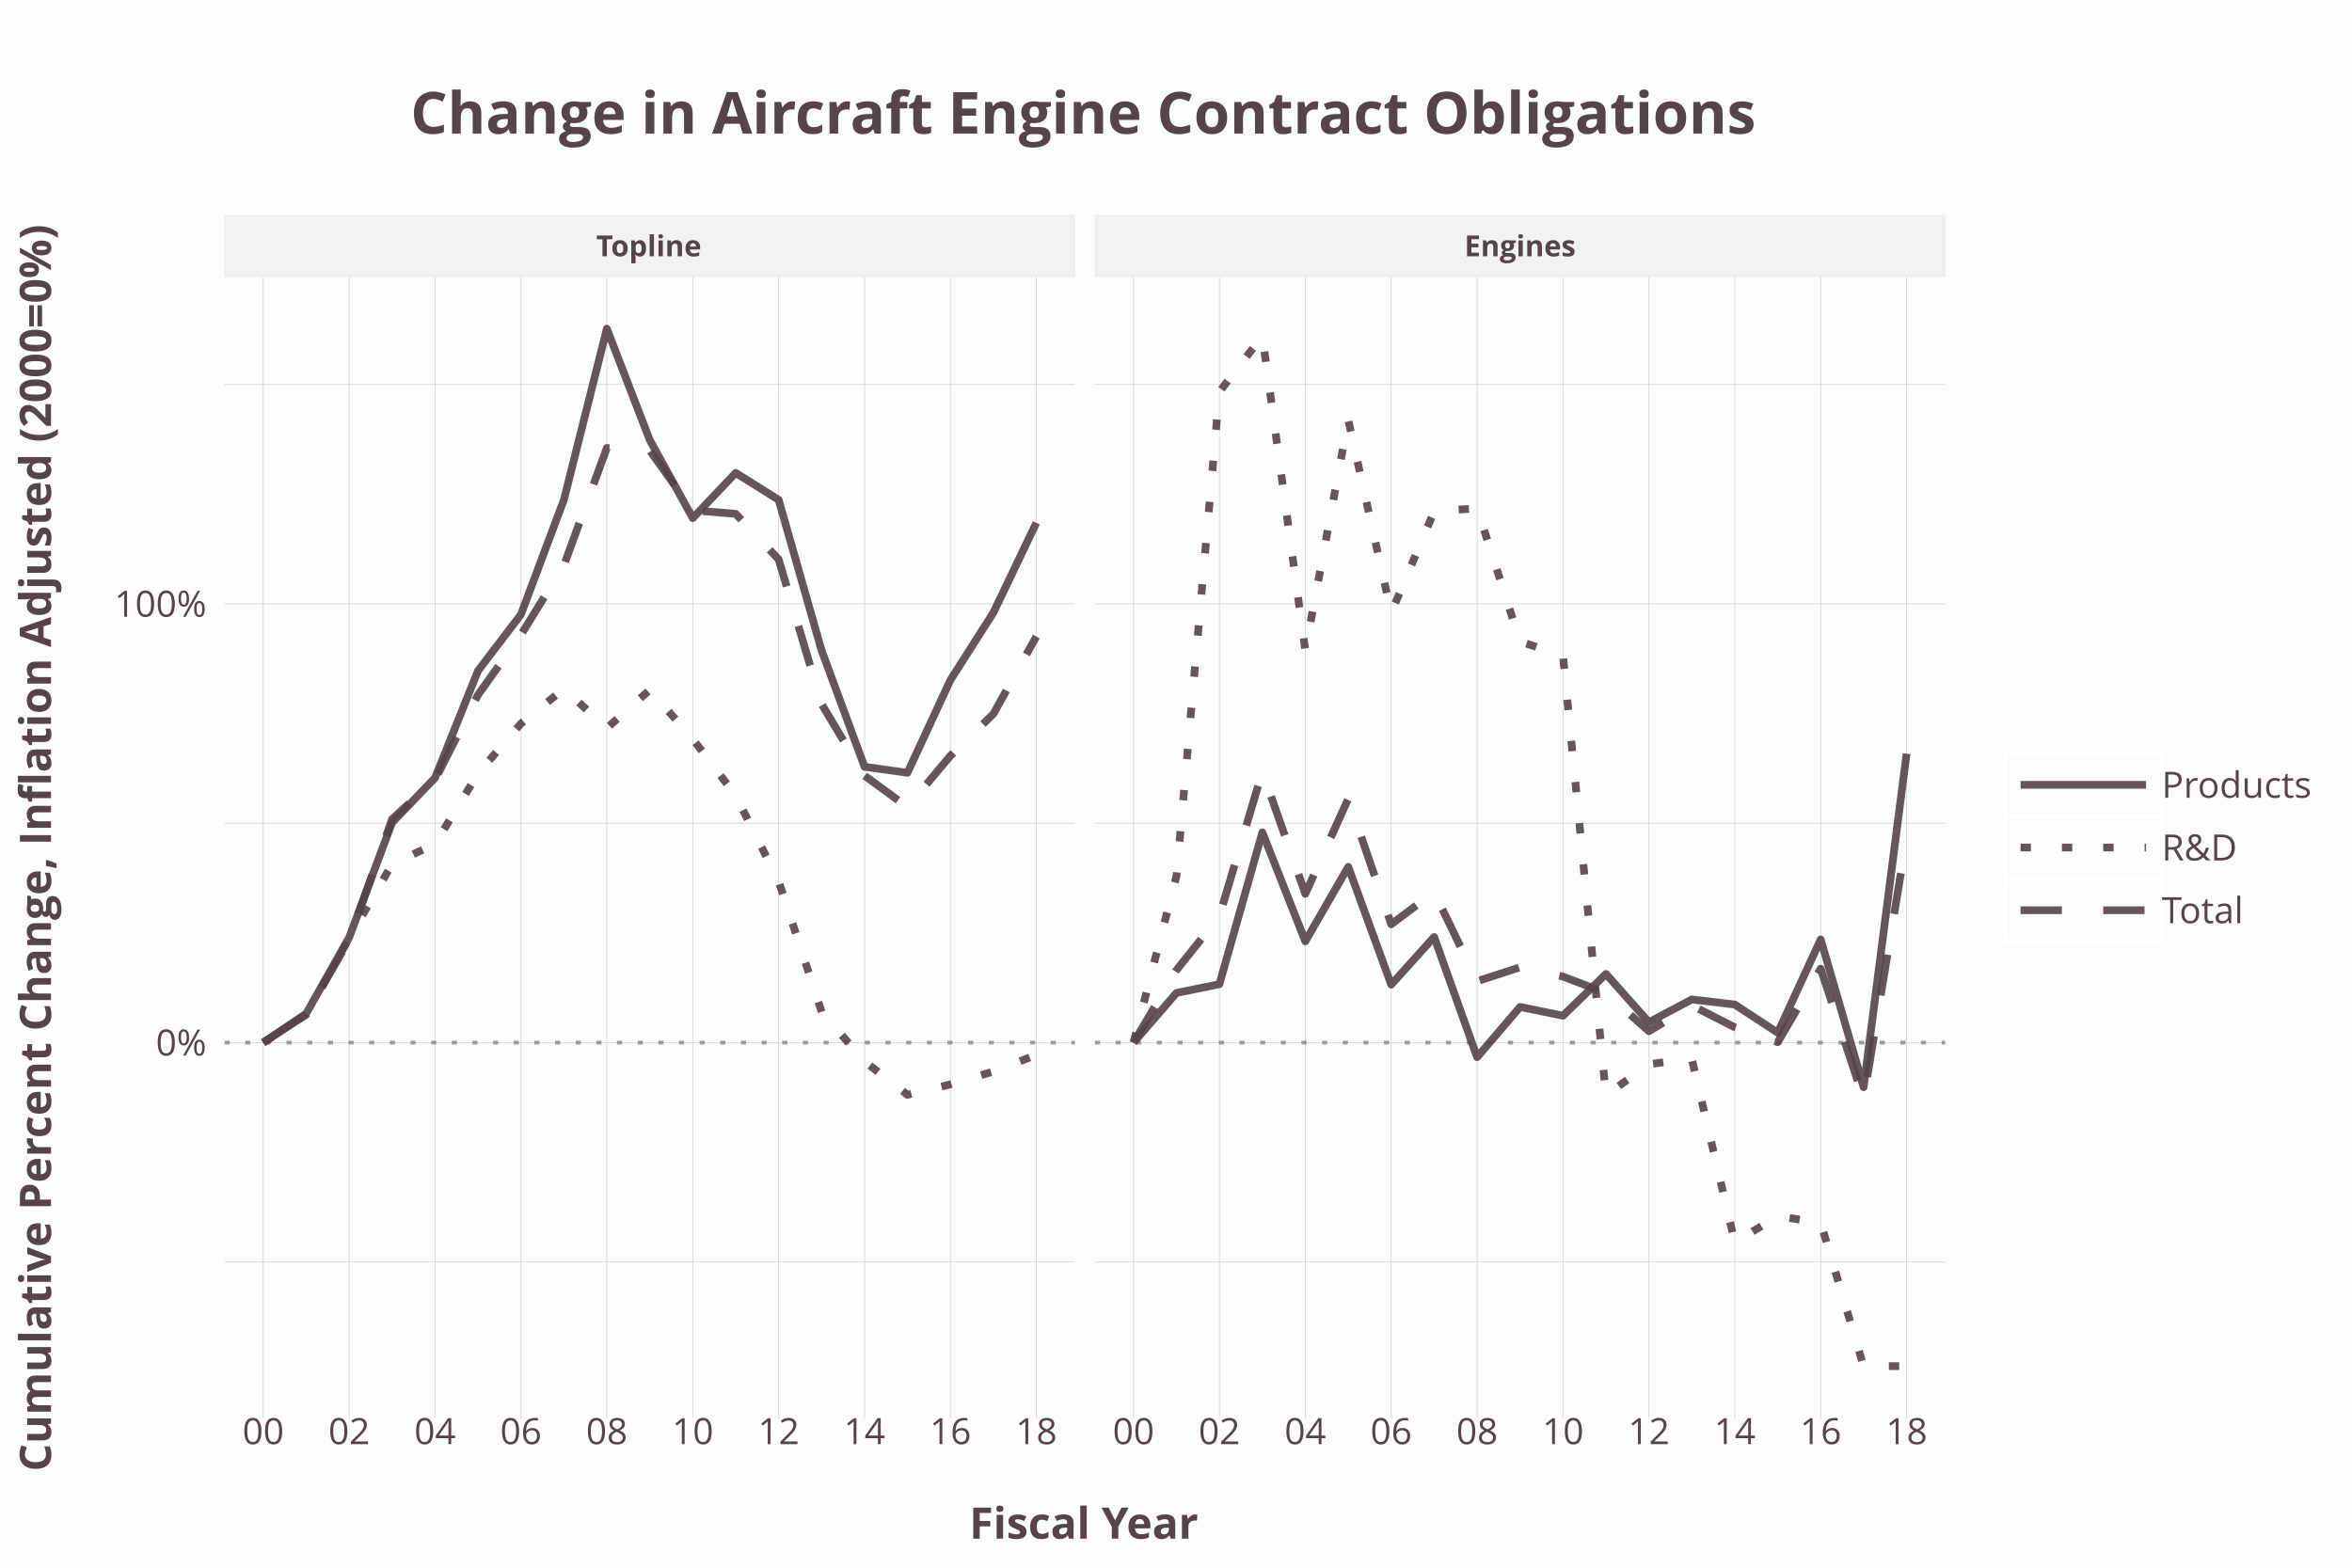
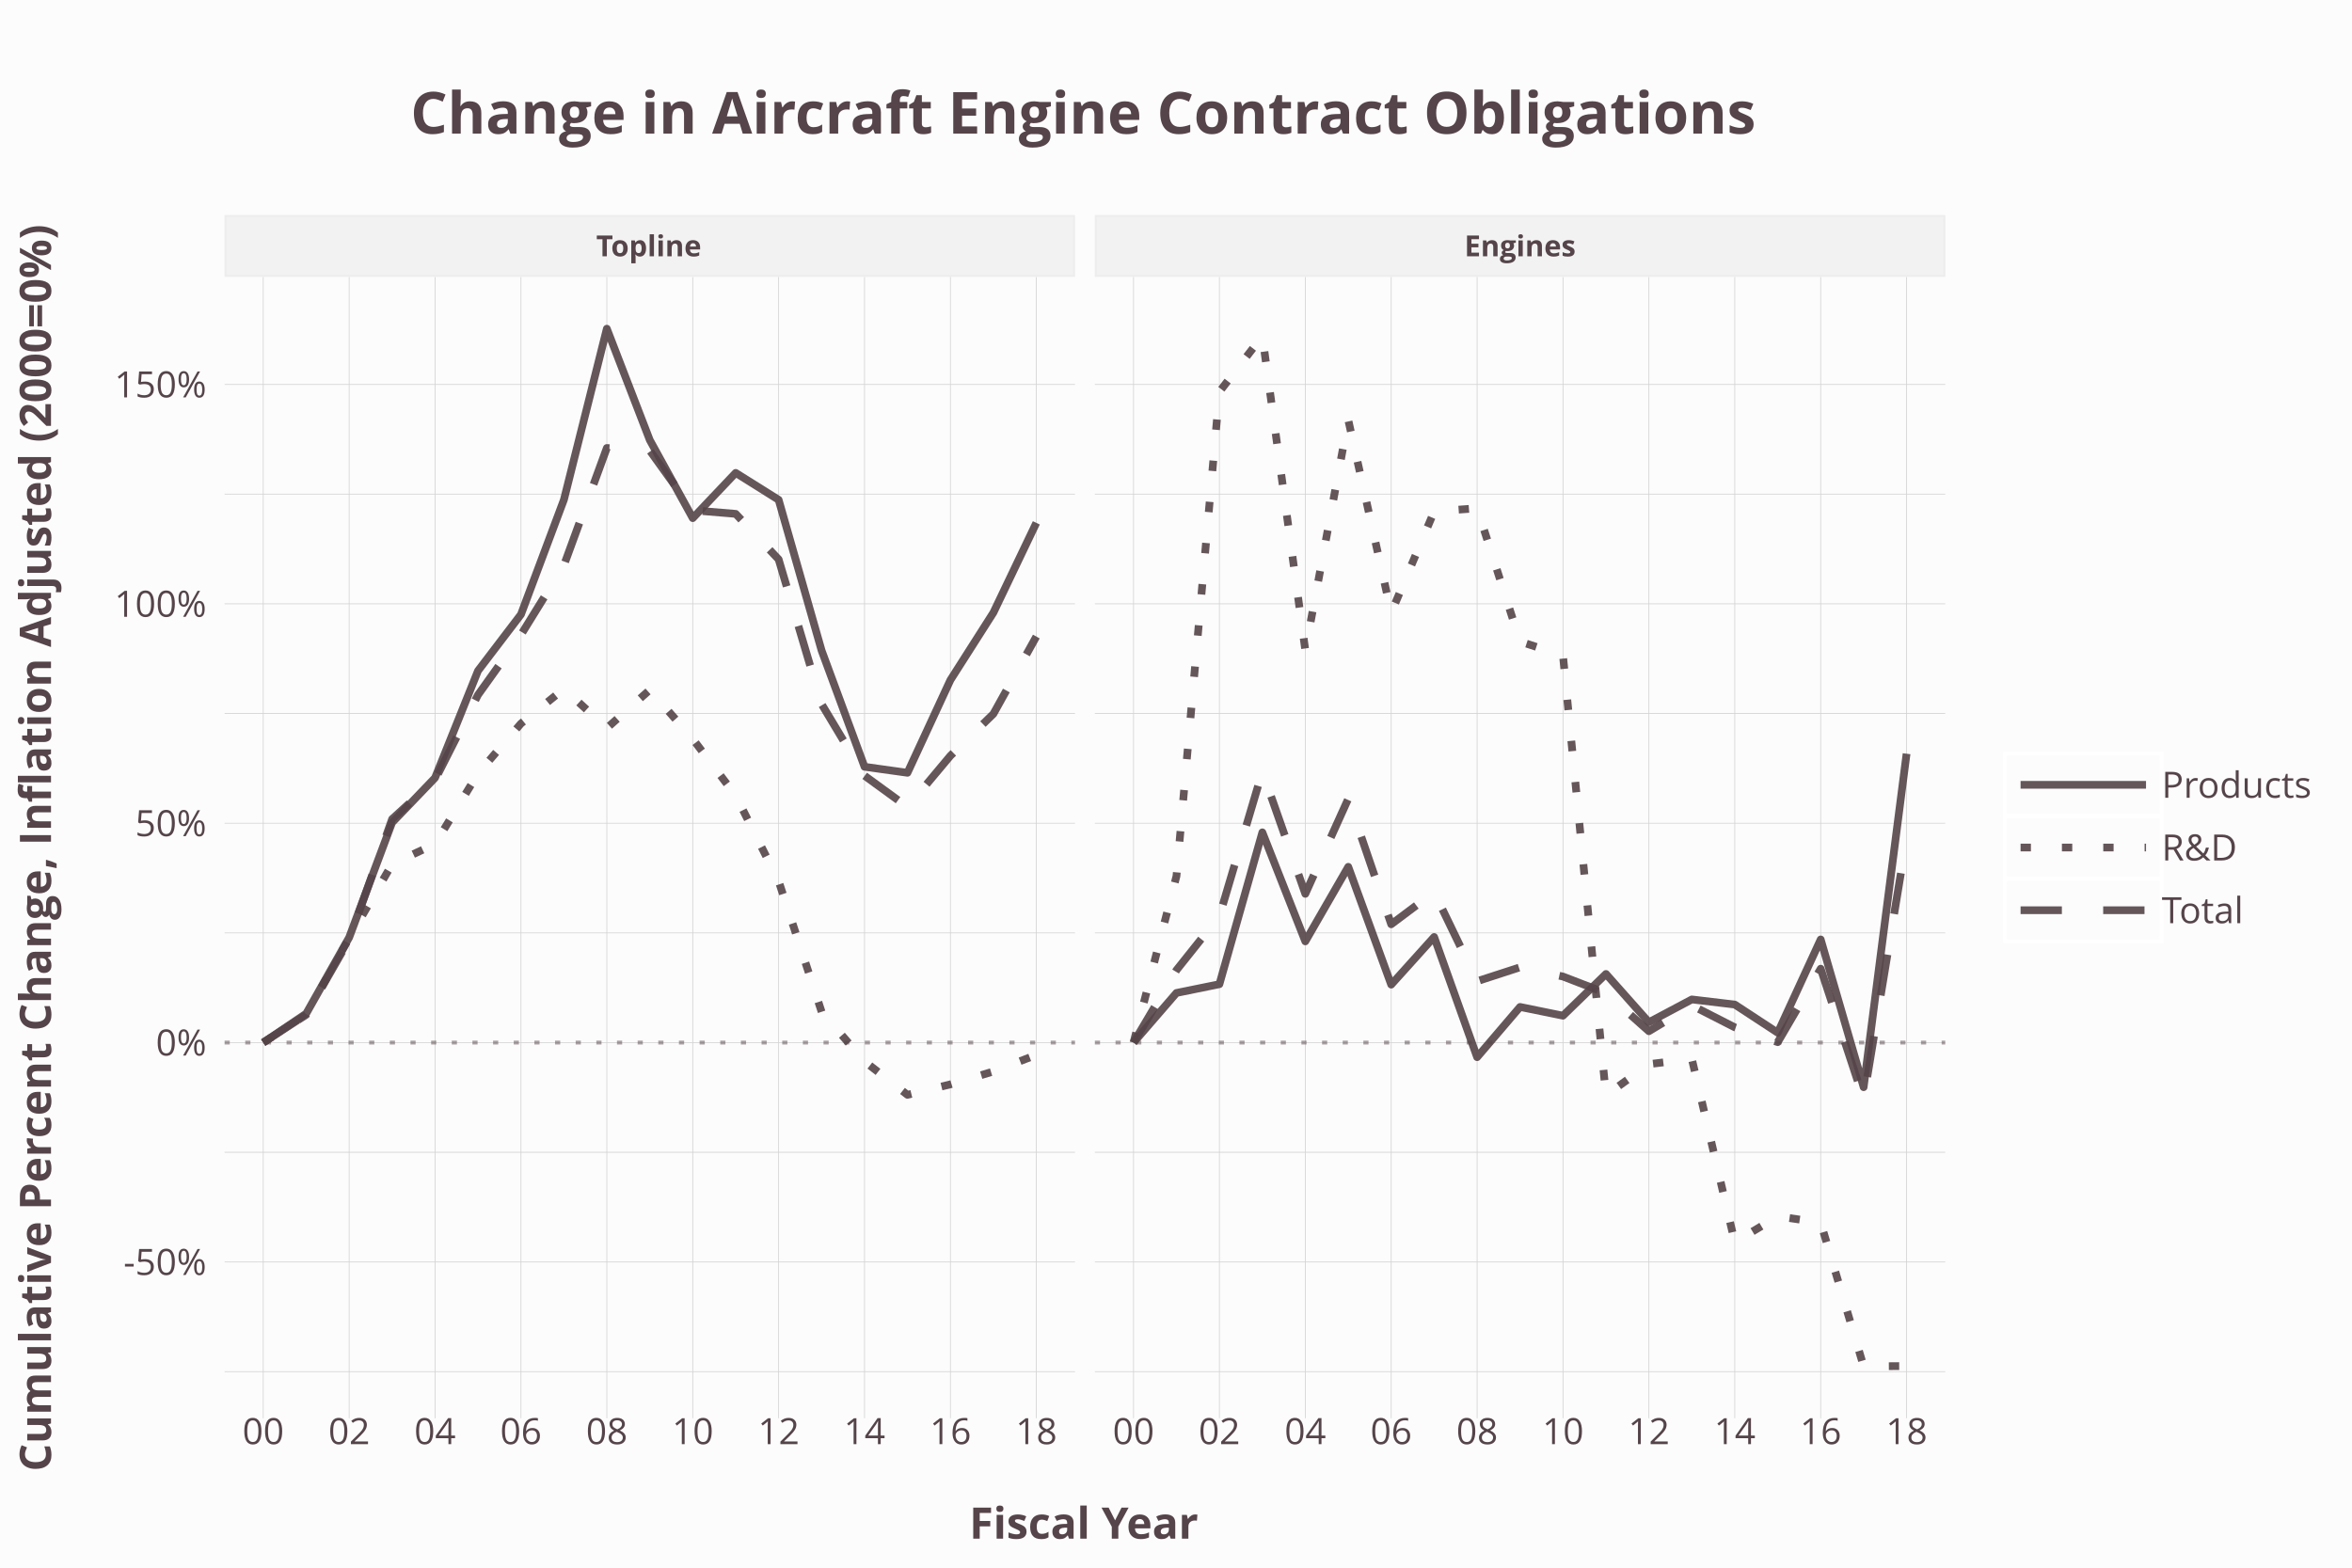
<svg xmlns="http://www.w3.org/2000/svg" viewBox="0 0 648.00 432.00">
  <defs>
    <style type="text/css">
    line, polyline, path, rect, circle {
      fill: none;
      stroke: #000000;
      stroke-linecap: round;
      stroke-linejoin: round;
      stroke-miterlimit: 10.00;
    }
  </style>
  </defs>
  <rect width="100%" height="100%" style="stroke: none; fill: #FFFFFF;" />
  <rect x="0.00" y="0.00" width="648.00" height="432.00" style="stroke-width: 1.07; stroke: #FCFCFC; fill: #FCFCFC;" />
  <defs>
    <clipPath id="cpNjEuODgyM3wyOTYuMTY4fDM5MC44MjF8NzYuMjgwNw==">
      <rect x="61.88" y="76.28" width="234.29" height="314.54" />
    </clipPath>
  </defs>
  <rect x="61.88" y="76.28" width="234.29" height="314.54" style="stroke-width: 1.07; stroke: #FCFCFC; fill: #FCFCFC;" clip-path="url(#cpNjEuODgyM3wyOTYuMTY4fDM5MC44MjF8NzYuMjgwNw==)" />
+   <polyline points="61.88,377.99 296.17,377.99 " style="stroke-width: 0.21; stroke: #D3D3D3; stroke-linecap: butt;" clip-path="url(#cpNjEuODgyM3wyOTYuMTY4fDM5MC44MjF8NzYuMjgwNw==)" />
+   <polyline points="61.88,317.53 296.17,317.53 " style="stroke-width: 0.21; stroke: #D3D3D3; stroke-linecap: butt;" clip-path="url(#cpNjEuODgyM3wyOTYuMTY4fDM5MC44MjF8NzYuMjgwNw==)" />
+   <polyline points="61.88,257.08 296.17,257.08 " style="stroke-width: 0.21; stroke: #D3D3D3; stroke-linecap: butt;" clip-path="url(#cpNjEuODgyM3wyOTYuMTY4fDM5MC44MjF8NzYuMjgwNw==)" />
+   <polyline points="61.88,196.62 296.17,196.62 " style="stroke-width: 0.21; stroke: #D3D3D3; stroke-linecap: butt;" clip-path="url(#cpNjEuODgyM3wyOTYuMTY4fDM5MC44MjF8NzYuMjgwNw==)" />
+   <polyline points="61.88,136.16 296.17,136.16 " style="stroke-width: 0.21; stroke: #D3D3D3; stroke-linecap: butt;" clip-path="url(#cpNjEuODgyM3wyOTYuMTY4fDM5MC44MjF8NzYuMjgwNw==)" />
  <polyline points="61.88,347.76 296.17,347.76 " style="stroke-width: 0.21; stroke: #D3D3D3; stroke-linecap: butt;" clip-path="url(#cpNjEuODgyM3wyOTYuMTY4fDM5MC44MjF8NzYuMjgwNw==)" />
+   <polyline points="61.88,287.30 296.17,287.30 " style="stroke-width: 0.21; stroke: #D3D3D3; stroke-linecap: butt;" clip-path="url(#cpNjEuODgyM3wyOTYuMTY4fDM5MC44MjF8NzYuMjgwNw==)" />
  <polyline points="61.88,226.85 296.17,226.85 " style="stroke-width: 0.21; stroke: #D3D3D3; stroke-linecap: butt;" clip-path="url(#cpNjEuODgyM3wyOTYuMTY4fDM5MC44MjF8NzYuMjgwNw==)" />
+   <polyline points="61.88,166.39 296.17,166.39 " style="stroke-width: 0.21; stroke: #D3D3D3; stroke-linecap: butt;" clip-path="url(#cpNjEuODgyM3wyOTYuMTY4fDM5MC44MjF8NzYuMjgwNw==)" />
  <polyline points="61.88,105.94 296.17,105.94 " style="stroke-width: 0.21; stroke: #D3D3D3; stroke-linecap: butt;" clip-path="url(#cpNjEuODgyM3wyOTYuMTY4fDM5MC44MjF8NzYuMjgwNw==)" />
-   <polyline points="61.88,287.30 296.17,287.30 " style="stroke-width: 0.21; stroke: #D3D3D3; stroke-linecap: butt;" clip-path="url(#cpNjEuODgyM3wyOTYuMTY4fDM5MC44MjF8NzYuMjgwNw==)" />
-   <polyline points="61.88,166.39 296.17,166.39 " style="stroke-width: 0.21; stroke: #D3D3D3; stroke-linecap: butt;" clip-path="url(#cpNjEuODgyM3wyOTYuMTY4fDM5MC44MjF8NzYuMjgwNw==)" />
  <polyline points="72.53,390.82 72.53,76.28 " style="stroke-width: 0.21; stroke: #D3D3D3; stroke-linecap: butt;" clip-path="url(#cpNjEuODgyM3wyOTYuMTY4fDM5MC44MjF8NzYuMjgwNw==)" />
  <polyline points="96.20,390.82 96.20,76.28 " style="stroke-width: 0.21; stroke: #D3D3D3; stroke-linecap: butt;" clip-path="url(#cpNjEuODgyM3wyOTYuMTY4fDM5MC44MjF8NzYuMjgwNw==)" />
  <polyline points="119.86,390.82 119.86,76.28 " style="stroke-width: 0.21; stroke: #D3D3D3; stroke-linecap: butt;" clip-path="url(#cpNjEuODgyM3wyOTYuMTY4fDM5MC44MjF8NzYuMjgwNw==)" />
  <polyline points="143.53,390.82 143.53,76.28 " style="stroke-width: 0.21; stroke: #D3D3D3; stroke-linecap: butt;" clip-path="url(#cpNjEuODgyM3wyOTYuMTY4fDM5MC44MjF8NzYuMjgwNw==)" />
  <polyline points="167.19,390.82 167.19,76.28 " style="stroke-width: 0.21; stroke: #D3D3D3; stroke-linecap: butt;" clip-path="url(#cpNjEuODgyM3wyOTYuMTY4fDM5MC44MjF8NzYuMjgwNw==)" />
  <polyline points="190.86,390.82 190.86,76.28 " style="stroke-width: 0.21; stroke: #D3D3D3; stroke-linecap: butt;" clip-path="url(#cpNjEuODgyM3wyOTYuMTY4fDM5MC44MjF8NzYuMjgwNw==)" />
  <polyline points="214.52,390.82 214.52,76.28 " style="stroke-width: 0.21; stroke: #D3D3D3; stroke-linecap: butt;" clip-path="url(#cpNjEuODgyM3wyOTYuMTY4fDM5MC44MjF8NzYuMjgwNw==)" />
  <polyline points="238.19,390.82 238.19,76.28 " style="stroke-width: 0.21; stroke: #D3D3D3; stroke-linecap: butt;" clip-path="url(#cpNjEuODgyM3wyOTYuMTY4fDM5MC44MjF8NzYuMjgwNw==)" />
  <polyline points="261.85,390.82 261.85,76.28 " style="stroke-width: 0.21; stroke: #D3D3D3; stroke-linecap: butt;" clip-path="url(#cpNjEuODgyM3wyOTYuMTY4fDM5MC44MjF8NzYuMjgwNw==)" />
  <polyline points="285.52,390.82 285.52,76.28 " style="stroke-width: 0.21; stroke: #D3D3D3; stroke-linecap: butt;" clip-path="url(#cpNjEuODgyM3wyOTYuMTY4fDM5MC44MjF8NzYuMjgwNw==)" />
  <polyline points="72.53,287.30 84.36,279.31 96.20,258.33 108.03,226.67 119.86,214.34 131.69,184.86 143.53,169.32 155.36,137.72 167.19,90.58 179.03,121.28 190.86,142.78 202.69,130.31 214.52,137.73 226.36,179.26 238.19,211.30 250.02,212.95 261.85,187.39 273.69,168.82 285.52,144.08 " style="stroke-width: 2.13; stroke: #554449; stroke-opacity: 0.90; stroke-linecap: butt;" clip-path="url(#cpNjEuODgyM3wyOTYuMTY4fDM5MC44MjF8NzYuMjgwNw==)" />
  <polyline points="72.53,287.30 84.36,279.64 96.20,258.49 108.03,238.11 119.86,232.57 131.69,213.15 143.53,199.38 155.36,189.81 167.19,200.64 179.03,190.09 190.86,203.63 202.69,219.22 214.52,242.81 226.36,278.82 238.19,292.48 250.02,301.70 261.85,298.81 273.69,295.26 285.52,290.69 " style="stroke-width: 2.13; stroke: #554449; stroke-opacity: 0.90; stroke-dasharray: 2.85,8.54; stroke-linecap: butt;" clip-path="url(#cpNjEuODgyM3wyOTYuMTY4fDM5MC44MjF8NzYuMjgwNw==)" />
  <polyline points="72.53,287.30 84.36,279.58 96.20,258.95 108.03,225.71 119.86,214.89 131.69,191.49 143.53,174.93 155.36,155.79 167.19,123.45 179.03,124.17 190.86,140.62 202.69,141.60 214.52,154.14 226.36,194.03 238.19,213.76 250.02,222.38 261.85,208.26 273.69,196.72 285.52,175.41 " style="stroke-width: 2.13; stroke: #554449; stroke-opacity: 0.90; stroke-dasharray: 11.38,11.38; stroke-linecap: butt;" clip-path="url(#cpNjEuODgyM3wyOTYuMTY4fDM5MC44MjF8NzYuMjgwNw==)" />
  <line x1="61.88" y1="287.30" x2="296.17" y2="287.30" style="stroke-width: 1.07; stroke: #554449; stroke-opacity: 0.50; stroke-dasharray: 1.42,4.27; stroke-linecap: butt;" clip-path="url(#cpNjEuODgyM3wyOTYuMTY4fDM5MC44MjF8NzYuMjgwNw==)" />
  <defs>
    <clipPath id="cpMHw2NDh8NDMyfDA=">
      <rect x="0.00" y="0.00" width="648.00" height="432.00" />
    </clipPath>
  </defs>
  <defs>
    <clipPath id="cpMzAxLjY0N3w1MzUuOTMzfDM5MC44MjF8NzYuMjgwNw==">
      <rect x="301.65" y="76.28" width="234.29" height="314.54" />
    </clipPath>
  </defs>
  <rect x="301.65" y="76.28" width="234.29" height="314.54" style="stroke-width: 1.07; stroke: #FCFCFC; fill: #FCFCFC;" clip-path="url(#cpMzAxLjY0N3w1MzUuOTMzfDM5MC44MjF8NzYuMjgwNw==)" />
+   <polyline points="301.65,377.99 535.93,377.99 " style="stroke-width: 0.21; stroke: #D3D3D3; stroke-linecap: butt;" clip-path="url(#cpMzAxLjY0N3w1MzUuOTMzfDM5MC44MjF8NzYuMjgwNw==)" />
+   <polyline points="301.65,317.53 535.93,317.53 " style="stroke-width: 0.21; stroke: #D3D3D3; stroke-linecap: butt;" clip-path="url(#cpMzAxLjY0N3w1MzUuOTMzfDM5MC44MjF8NzYuMjgwNw==)" />
+   <polyline points="301.65,257.08 535.93,257.08 " style="stroke-width: 0.21; stroke: #D3D3D3; stroke-linecap: butt;" clip-path="url(#cpMzAxLjY0N3w1MzUuOTMzfDM5MC44MjF8NzYuMjgwNw==)" />
+   <polyline points="301.65,196.62 535.93,196.62 " style="stroke-width: 0.21; stroke: #D3D3D3; stroke-linecap: butt;" clip-path="url(#cpMzAxLjY0N3w1MzUuOTMzfDM5MC44MjF8NzYuMjgwNw==)" />
+   <polyline points="301.65,136.16 535.93,136.16 " style="stroke-width: 0.21; stroke: #D3D3D3; stroke-linecap: butt;" clip-path="url(#cpMzAxLjY0N3w1MzUuOTMzfDM5MC44MjF8NzYuMjgwNw==)" />
  <polyline points="301.65,347.76 535.93,347.76 " style="stroke-width: 0.21; stroke: #D3D3D3; stroke-linecap: butt;" clip-path="url(#cpMzAxLjY0N3w1MzUuOTMzfDM5MC44MjF8NzYuMjgwNw==)" />
+   <polyline points="301.65,287.30 535.93,287.30 " style="stroke-width: 0.21; stroke: #D3D3D3; stroke-linecap: butt;" clip-path="url(#cpMzAxLjY0N3w1MzUuOTMzfDM5MC44MjF8NzYuMjgwNw==)" />
  <polyline points="301.65,226.85 535.93,226.85 " style="stroke-width: 0.21; stroke: #D3D3D3; stroke-linecap: butt;" clip-path="url(#cpMzAxLjY0N3w1MzUuOTMzfDM5MC44MjF8NzYuMjgwNw==)" />
+   <polyline points="301.65,166.39 535.93,166.39 " style="stroke-width: 0.21; stroke: #D3D3D3; stroke-linecap: butt;" clip-path="url(#cpMzAxLjY0N3w1MzUuOTMzfDM5MC44MjF8NzYuMjgwNw==)" />
  <polyline points="301.65,105.94 535.93,105.94 " style="stroke-width: 0.21; stroke: #D3D3D3; stroke-linecap: butt;" clip-path="url(#cpMzAxLjY0N3w1MzUuOTMzfDM5MC44MjF8NzYuMjgwNw==)" />
-   <polyline points="301.65,287.30 535.93,287.30 " style="stroke-width: 0.21; stroke: #D3D3D3; stroke-linecap: butt;" clip-path="url(#cpMzAxLjY0N3w1MzUuOTMzfDM5MC44MjF8NzYuMjgwNw==)" />
-   <polyline points="301.65,166.39 535.93,166.39 " style="stroke-width: 0.21; stroke: #D3D3D3; stroke-linecap: butt;" clip-path="url(#cpMzAxLjY0N3w1MzUuOTMzfDM5MC44MjF8NzYuMjgwNw==)" />
  <polyline points="312.30,390.82 312.30,76.28 " style="stroke-width: 0.21; stroke: #D3D3D3; stroke-linecap: butt;" clip-path="url(#cpMzAxLjY0N3w1MzUuOTMzfDM5MC44MjF8NzYuMjgwNw==)" />
  <polyline points="335.96,390.82 335.96,76.28 " style="stroke-width: 0.21; stroke: #D3D3D3; stroke-linecap: butt;" clip-path="url(#cpMzAxLjY0N3w1MzUuOTMzfDM5MC44MjF8NzYuMjgwNw==)" />
  <polyline points="359.63,390.82 359.63,76.28 " style="stroke-width: 0.21; stroke: #D3D3D3; stroke-linecap: butt;" clip-path="url(#cpMzAxLjY0N3w1MzUuOTMzfDM5MC44MjF8NzYuMjgwNw==)" />
  <polyline points="383.29,390.82 383.29,76.28 " style="stroke-width: 0.21; stroke: #D3D3D3; stroke-linecap: butt;" clip-path="url(#cpMzAxLjY0N3w1MzUuOTMzfDM5MC44MjF8NzYuMjgwNw==)" />
  <polyline points="406.96,390.82 406.96,76.28 " style="stroke-width: 0.21; stroke: #D3D3D3; stroke-linecap: butt;" clip-path="url(#cpMzAxLjY0N3w1MzUuOTMzfDM5MC44MjF8NzYuMjgwNw==)" />
  <polyline points="430.62,390.82 430.62,76.28 " style="stroke-width: 0.21; stroke: #D3D3D3; stroke-linecap: butt;" clip-path="url(#cpMzAxLjY0N3w1MzUuOTMzfDM5MC44MjF8NzYuMjgwNw==)" />
  <polyline points="454.29,390.82 454.29,76.28 " style="stroke-width: 0.21; stroke: #D3D3D3; stroke-linecap: butt;" clip-path="url(#cpMzAxLjY0N3w1MzUuOTMzfDM5MC44MjF8NzYuMjgwNw==)" />
  <polyline points="477.95,390.82 477.95,76.28 " style="stroke-width: 0.21; stroke: #D3D3D3; stroke-linecap: butt;" clip-path="url(#cpMzAxLjY0N3w1MzUuOTMzfDM5MC44MjF8NzYuMjgwNw==)" />
  <polyline points="501.62,390.82 501.62,76.28 " style="stroke-width: 0.21; stroke: #D3D3D3; stroke-linecap: butt;" clip-path="url(#cpMzAxLjY0N3w1MzUuOTMzfDM5MC44MjF8NzYuMjgwNw==)" />
  <polyline points="525.28,390.82 525.28,76.28 " style="stroke-width: 0.21; stroke: #D3D3D3; stroke-linecap: butt;" clip-path="url(#cpMzAxLjY0N3w1MzUuOTMzfDM5MC44MjF8NzYuMjgwNw==)" />
  <polyline points="312.30,287.30 324.13,273.62 335.96,271.21 347.79,229.37 359.63,259.41 371.46,238.87 383.29,271.33 395.12,258.20 406.96,291.32 418.79,277.48 430.62,279.89 442.46,268.39 454.29,281.70 466.12,275.41 477.95,276.82 489.79,284.58 501.62,258.88 513.45,299.59 525.28,207.70 " style="stroke-width: 2.13; stroke: #554449; stroke-opacity: 0.90; stroke-linecap: butt;" clip-path="url(#cpMzAxLjY0N3w1MzUuOTMzfDM5MC44MjF8NzYuMjgwNw==)" />
  <polyline points="312.30,287.30 324.13,241.42 335.96,107.95 347.79,92.63 359.63,179.22 371.46,115.74 383.29,168.86 395.12,140.94 406.96,140.06 418.79,176.78 430.62,180.67 442.46,301.82 454.29,293.24 466.12,291.81 477.95,342.31 489.79,335.18 501.62,336.93 513.45,376.52 525.28,376.43 " style="stroke-width: 2.13; stroke: #554449; stroke-opacity: 0.90; stroke-dasharray: 2.85,8.54; stroke-linecap: butt;" clip-path="url(#cpMzAxLjY0N3w1MzUuOTMzfDM5MC44MjF8NzYuMjgwNw==)" />
  <polyline points="312.30,287.30 324.13,267.33 335.96,252.49 347.79,212.61 359.63,246.31 371.46,220.11 383.29,254.70 395.12,245.83 406.96,270.39 418.79,266.55 430.62,269.10 442.46,273.67 454.29,284.17 466.12,277.06 477.95,283.10 489.79,287.18 501.62,266.94 513.45,302.84 525.28,231.11 " style="stroke-width: 2.13; stroke: #554449; stroke-opacity: 0.90; stroke-dasharray: 11.38,11.38; stroke-linecap: butt;" clip-path="url(#cpMzAxLjY0N3w1MzUuOTMzfDM5MC44MjF8NzYuMjgwNw==)" />
  <line x1="301.65" y1="287.30" x2="535.93" y2="287.30" style="stroke-width: 1.07; stroke: #554449; stroke-opacity: 0.50; stroke-dasharray: 1.42,4.27; stroke-linecap: butt;" clip-path="url(#cpMzAxLjY0N3w1MzUuOTMzfDM5MC44MjF8NzYuMjgwNw==)" />
  <defs>
    <clipPath id="cpMHw2NDh8NDMyfDA=">
      <rect x="0.00" y="0.00" width="648.00" height="432.00" />
    </clipPath>
  </defs>
  <defs>
    <clipPath id="cpNjEuODgyM3wyOTYuMTY4fDc2LjI4MDd8NTkuMjc3Mw==">
      <rect x="61.88" y="59.28" width="234.29" height="17.00" />
    </clipPath>
  </defs>
  <rect x="61.88" y="59.28" width="234.29" height="17.00" style="stroke-width: 1.07; stroke: #EDEDED; fill: #F2F2F2;" clip-path="url(#cpNjEuODgyM3wyOTYuMTY4fDc2LjI4MDd8NTkuMjc3Mw==)" />
  <g clip-path="url(#cpNjEuODgyM3wyOTYuMTY4fDc2LjI4MDd8NTkuMjc3Mw==)">
    <text x="164.27" y="70.63" style="font-size: 8.00px; font-weight: bold; fill: #554449; font-family: Open Sans;" textLength="29.52px" lengthAdjust="spacingAndGlyphs">Topline</text>
  </g>
  <defs>
    <clipPath id="cpMHw2NDh8NDMyfDA=">
      <rect x="0.00" y="0.00" width="648.00" height="432.00" />
    </clipPath>
  </defs>
  <defs>
    <clipPath id="cpMzAxLjY0N3w1MzUuOTMzfDc2LjI4MDd8NTkuMjc3Mw==">
      <rect x="301.65" y="59.28" width="234.29" height="17.00" />
    </clipPath>
  </defs>
  <rect x="301.65" y="59.28" width="234.29" height="17.00" style="stroke-width: 1.07; stroke: #EDEDED; fill: #F2F2F2;" clip-path="url(#cpMzAxLjY0N3w1MzUuOTMzfDc2LjI4MDd8NTkuMjc3Mw==)" />
  <g clip-path="url(#cpMzAxLjY0N3w1MzUuOTMzfDc2LjI4MDd8NTkuMjc3Mw==)">
    <text x="403.46" y="70.63" style="font-size: 8.00px; font-weight: bold; fill: #554449; font-family: Open Sans;" textLength="30.66px" lengthAdjust="spacingAndGlyphs">Engines</text>
  </g>
  <defs>
    <clipPath id="cpMHw2NDh8NDMyfDA=">
      <rect x="0.00" y="0.00" width="648.00" height="432.00" />
    </clipPath>
  </defs>
  <polyline points="72.53,390.82 72.53,390.82 " style="stroke-width: 1.07; stroke: #333333; stroke-linecap: butt;" clip-path="url(#cpMHw2NDh8NDMyfDA=)" />
  <polyline points="96.20,390.82 96.20,390.82 " style="stroke-width: 1.07; stroke: #333333; stroke-linecap: butt;" clip-path="url(#cpMHw2NDh8NDMyfDA=)" />
  <polyline points="119.86,390.82 119.86,390.82 " style="stroke-width: 1.07; stroke: #333333; stroke-linecap: butt;" clip-path="url(#cpMHw2NDh8NDMyfDA=)" />
  <polyline points="143.53,390.82 143.53,390.82 " style="stroke-width: 1.07; stroke: #333333; stroke-linecap: butt;" clip-path="url(#cpMHw2NDh8NDMyfDA=)" />
  <polyline points="167.19,390.82 167.19,390.82 " style="stroke-width: 1.07; stroke: #333333; stroke-linecap: butt;" clip-path="url(#cpMHw2NDh8NDMyfDA=)" />
  <polyline points="190.86,390.82 190.86,390.82 " style="stroke-width: 1.07; stroke: #333333; stroke-linecap: butt;" clip-path="url(#cpMHw2NDh8NDMyfDA=)" />
  <polyline points="214.52,390.82 214.52,390.82 " style="stroke-width: 1.07; stroke: #333333; stroke-linecap: butt;" clip-path="url(#cpMHw2NDh8NDMyfDA=)" />
  <polyline points="238.19,390.82 238.19,390.82 " style="stroke-width: 1.07; stroke: #333333; stroke-linecap: butt;" clip-path="url(#cpMHw2NDh8NDMyfDA=)" />
  <polyline points="261.85,390.82 261.85,390.82 " style="stroke-width: 1.07; stroke: #333333; stroke-linecap: butt;" clip-path="url(#cpMHw2NDh8NDMyfDA=)" />
  <polyline points="285.52,390.82 285.52,390.82 " style="stroke-width: 1.07; stroke: #333333; stroke-linecap: butt;" clip-path="url(#cpMHw2NDh8NDMyfDA=)" />
  <g clip-path="url(#cpMHw2NDh8NDMyfDA=)">
    <text x="66.81" y="397.96" style="font-size: 10.00px; fill: #554449; font-family: Open Sans;" textLength="11.44px" lengthAdjust="spacingAndGlyphs">00</text>
  </g>
  <g clip-path="url(#cpMHw2NDh8NDMyfDA=)">
    <text x="90.48" y="397.96" style="font-size: 10.00px; fill: #554449; font-family: Open Sans;" textLength="11.44px" lengthAdjust="spacingAndGlyphs">02</text>
  </g>
  <g clip-path="url(#cpMHw2NDh8NDMyfDA=)">
    <text x="114.14" y="397.96" style="font-size: 10.00px; fill: #554449; font-family: Open Sans;" textLength="11.44px" lengthAdjust="spacingAndGlyphs">04</text>
  </g>
  <g clip-path="url(#cpMHw2NDh8NDMyfDA=)">
    <text x="137.81" y="397.96" style="font-size: 10.00px; fill: #554449; font-family: Open Sans;" textLength="11.44px" lengthAdjust="spacingAndGlyphs">06</text>
  </g>
  <g clip-path="url(#cpMHw2NDh8NDMyfDA=)">
    <text x="161.47" y="397.96" style="font-size: 10.00px; fill: #554449; font-family: Open Sans;" textLength="11.44px" lengthAdjust="spacingAndGlyphs">08</text>
  </g>
  <g clip-path="url(#cpMHw2NDh8NDMyfDA=)">
    <text x="185.14" y="397.96" style="font-size: 10.00px; fill: #554449; font-family: Open Sans;" textLength="11.44px" lengthAdjust="spacingAndGlyphs">10</text>
  </g>
  <g clip-path="url(#cpMHw2NDh8NDMyfDA=)">
    <text x="208.81" y="397.96" style="font-size: 10.00px; fill: #554449; font-family: Open Sans;" textLength="11.44px" lengthAdjust="spacingAndGlyphs">12</text>
  </g>
  <g clip-path="url(#cpMHw2NDh8NDMyfDA=)">
    <text x="232.47" y="397.96" style="font-size: 10.00px; fill: #554449; font-family: Open Sans;" textLength="11.44px" lengthAdjust="spacingAndGlyphs">14</text>
  </g>
  <g clip-path="url(#cpMHw2NDh8NDMyfDA=)">
    <text x="256.14" y="397.96" style="font-size: 10.00px; fill: #554449; font-family: Open Sans;" textLength="11.44px" lengthAdjust="spacingAndGlyphs">16</text>
  </g>
  <g clip-path="url(#cpMHw2NDh8NDMyfDA=)">
    <text x="279.80" y="397.96" style="font-size: 10.00px; fill: #554449; font-family: Open Sans;" textLength="11.44px" lengthAdjust="spacingAndGlyphs">18</text>
  </g>
  <polyline points="312.30,390.82 312.30,390.82 " style="stroke-width: 1.07; stroke: #333333; stroke-linecap: butt;" clip-path="url(#cpMHw2NDh8NDMyfDA=)" />
  <polyline points="335.96,390.82 335.96,390.82 " style="stroke-width: 1.07; stroke: #333333; stroke-linecap: butt;" clip-path="url(#cpMHw2NDh8NDMyfDA=)" />
  <polyline points="359.63,390.82 359.63,390.82 " style="stroke-width: 1.07; stroke: #333333; stroke-linecap: butt;" clip-path="url(#cpMHw2NDh8NDMyfDA=)" />
  <polyline points="383.29,390.82 383.29,390.82 " style="stroke-width: 1.07; stroke: #333333; stroke-linecap: butt;" clip-path="url(#cpMHw2NDh8NDMyfDA=)" />
  <polyline points="406.96,390.82 406.96,390.82 " style="stroke-width: 1.07; stroke: #333333; stroke-linecap: butt;" clip-path="url(#cpMHw2NDh8NDMyfDA=)" />
  <polyline points="430.62,390.82 430.62,390.82 " style="stroke-width: 1.07; stroke: #333333; stroke-linecap: butt;" clip-path="url(#cpMHw2NDh8NDMyfDA=)" />
  <polyline points="454.29,390.82 454.29,390.82 " style="stroke-width: 1.07; stroke: #333333; stroke-linecap: butt;" clip-path="url(#cpMHw2NDh8NDMyfDA=)" />
  <polyline points="477.95,390.82 477.95,390.82 " style="stroke-width: 1.07; stroke: #333333; stroke-linecap: butt;" clip-path="url(#cpMHw2NDh8NDMyfDA=)" />
  <polyline points="501.62,390.82 501.62,390.82 " style="stroke-width: 1.07; stroke: #333333; stroke-linecap: butt;" clip-path="url(#cpMHw2NDh8NDMyfDA=)" />
  <polyline points="525.28,390.82 525.28,390.82 " style="stroke-width: 1.07; stroke: #333333; stroke-linecap: butt;" clip-path="url(#cpMHw2NDh8NDMyfDA=)" />
  <g clip-path="url(#cpMHw2NDh8NDMyfDA=)">
    <text x="306.58" y="397.96" style="font-size: 10.00px; fill: #554449; font-family: Open Sans;" textLength="11.44px" lengthAdjust="spacingAndGlyphs">00</text>
  </g>
  <g clip-path="url(#cpMHw2NDh8NDMyfDA=)">
    <text x="330.24" y="397.96" style="font-size: 10.00px; fill: #554449; font-family: Open Sans;" textLength="11.44px" lengthAdjust="spacingAndGlyphs">02</text>
  </g>
  <g clip-path="url(#cpMHw2NDh8NDMyfDA=)">
    <text x="353.91" y="397.96" style="font-size: 10.00px; fill: #554449; font-family: Open Sans;" textLength="11.44px" lengthAdjust="spacingAndGlyphs">04</text>
  </g>
  <g clip-path="url(#cpMHw2NDh8NDMyfDA=)">
    <text x="377.57" y="397.96" style="font-size: 10.00px; fill: #554449; font-family: Open Sans;" textLength="11.44px" lengthAdjust="spacingAndGlyphs">06</text>
  </g>
  <g clip-path="url(#cpMHw2NDh8NDMyfDA=)">
    <text x="401.24" y="397.96" style="font-size: 10.00px; fill: #554449; font-family: Open Sans;" textLength="11.44px" lengthAdjust="spacingAndGlyphs">08</text>
  </g>
  <g clip-path="url(#cpMHw2NDh8NDMyfDA=)">
    <text x="424.91" y="397.96" style="font-size: 10.00px; fill: #554449; font-family: Open Sans;" textLength="11.44px" lengthAdjust="spacingAndGlyphs">10</text>
  </g>
  <g clip-path="url(#cpMHw2NDh8NDMyfDA=)">
    <text x="448.57" y="397.96" style="font-size: 10.00px; fill: #554449; font-family: Open Sans;" textLength="11.44px" lengthAdjust="spacingAndGlyphs">12</text>
  </g>
  <g clip-path="url(#cpMHw2NDh8NDMyfDA=)">
    <text x="472.24" y="397.96" style="font-size: 10.00px; fill: #554449; font-family: Open Sans;" textLength="11.44px" lengthAdjust="spacingAndGlyphs">14</text>
  </g>
  <g clip-path="url(#cpMHw2NDh8NDMyfDA=)">
    <text x="495.90" y="397.96" style="font-size: 10.00px; fill: #554449; font-family: Open Sans;" textLength="11.44px" lengthAdjust="spacingAndGlyphs">16</text>
  </g>
  <g clip-path="url(#cpMHw2NDh8NDMyfDA=)">
    <text x="519.57" y="397.96" style="font-size: 10.00px; fill: #554449; font-family: Open Sans;" textLength="11.44px" lengthAdjust="spacingAndGlyphs">18</text>
  </g>
  <g clip-path="url(#cpMHw2NDh8NDMyfDA=)">
+     <text x="34.02" y="351.33" style="font-size: 10.00px; fill: #554449; font-family: Open Sans;" textLength="22.89px" lengthAdjust="spacingAndGlyphs">-50%</text>
+   </g>
+   <g clip-path="url(#cpMHw2NDh8NDMyfDA=)">
    <text x="42.95" y="290.87" style="font-size: 10.00px; fill: #554449; font-family: Open Sans;" textLength="13.95px" lengthAdjust="spacingAndGlyphs">0%</text>
  </g>
  <g clip-path="url(#cpMHw2NDh8NDMyfDA=)">
+     <text x="37.23" y="230.42" style="font-size: 10.00px; fill: #554449; font-family: Open Sans;" textLength="19.67px" lengthAdjust="spacingAndGlyphs">50%</text>
+   </g>
+   <g clip-path="url(#cpMHw2NDh8NDMyfDA=)">
    <text x="31.52" y="169.96" style="font-size: 10.00px; fill: #554449; font-family: Open Sans;" textLength="25.39px" lengthAdjust="spacingAndGlyphs">100%</text>
  </g>
+   <g clip-path="url(#cpMHw2NDh8NDMyfDA=)">
+     <text x="31.52" y="109.51" style="font-size: 10.00px; fill: #554449; font-family: Open Sans;" textLength="25.39px" lengthAdjust="spacingAndGlyphs">150%</text>
+   </g>
+   <polyline points="61.88,347.76 61.88,347.76 " style="stroke-width: 1.07; stroke: #333333; stroke-linecap: butt;" clip-path="url(#cpMHw2NDh8NDMyfDA=)" />
  <polyline points="61.88,287.30 61.88,287.30 " style="stroke-width: 1.07; stroke: #333333; stroke-linecap: butt;" clip-path="url(#cpMHw2NDh8NDMyfDA=)" />
+   <polyline points="61.88,226.85 61.88,226.85 " style="stroke-width: 1.07; stroke: #333333; stroke-linecap: butt;" clip-path="url(#cpMHw2NDh8NDMyfDA=)" />
  <polyline points="61.88,166.39 61.88,166.39 " style="stroke-width: 1.07; stroke: #333333; stroke-linecap: butt;" clip-path="url(#cpMHw2NDh8NDMyfDA=)" />
+   <polyline points="61.88,105.94 61.88,105.94 " style="stroke-width: 1.07; stroke: #333333; stroke-linecap: butt;" clip-path="url(#cpMHw2NDh8NDMyfDA=)" />
  <g clip-path="url(#cpMHw2NDh8NDMyfDA=)">
    <text x="267.06" y="424.00" style="font-size: 12.00px; font-weight: bold; fill: #554449; font-family: Open Sans;" textLength="63.69px" lengthAdjust="spacingAndGlyphs">Fiscal Year</text>
  </g>
  <g clip-path="url(#cpMHw2NDh8NDMyfDA=)">
    <text transform="translate(14.05,405.48) rotate(-90)" style="font-size: 12.00px; font-weight: bold; fill: #554449; font-family: Open Sans;" textLength="343.86px" lengthAdjust="spacingAndGlyphs">Cumulative Percent Change, Inflation Adjusted (2000=0%)</text>
  </g>
  <rect x="546.89" y="202.15" width="95.63" height="62.80" style="stroke-width: 1.07; stroke: none; fill: #FCFCFC;" clip-path="url(#cpMHw2NDh8NDMyfDA=)" />
  <rect x="552.37" y="207.63" width="43.20" height="17.28" style="stroke-width: 1.07; stroke: #FFFFFF; fill: #FCFCFC;" clip-path="url(#cpMHw2NDh8NDMyfDA=)" />
  <line x1="556.69" y1="216.27" x2="591.25" y2="216.27" style="stroke-width: 2.13; stroke: #554449; stroke-opacity: 0.90; stroke-linecap: butt;" clip-path="url(#cpMHw2NDh8NDMyfDA=)" />
  <rect x="552.37" y="224.91" width="43.20" height="17.28" style="stroke-width: 1.07; stroke: #FFFFFF; fill: #FCFCFC;" clip-path="url(#cpMHw2NDh8NDMyfDA=)" />
  <line x1="556.69" y1="233.55" x2="591.25" y2="233.55" style="stroke-width: 2.13; stroke: #554449; stroke-opacity: 0.90; stroke-dasharray: 2.85,8.54; stroke-linecap: butt;" clip-path="url(#cpMHw2NDh8NDMyfDA=)" />
  <rect x="552.37" y="242.19" width="43.20" height="17.28" style="stroke-width: 1.07; stroke: #FFFFFF; fill: #FCFCFC;" clip-path="url(#cpMHw2NDh8NDMyfDA=)" />
  <line x1="556.69" y1="250.83" x2="591.25" y2="250.83" style="stroke-width: 2.13; stroke: #554449; stroke-opacity: 0.90; stroke-dasharray: 11.38,11.38; stroke-linecap: butt;" clip-path="url(#cpMHw2NDh8NDMyfDA=)" />
  <g clip-path="url(#cpMHw2NDh8NDMyfDA=)">
    <text x="595.57" y="219.84" style="font-size: 10.00px; fill: #554449; font-family: Open Sans;" textLength="41.47px" lengthAdjust="spacingAndGlyphs">Products</text>
  </g>
  <g clip-path="url(#cpMHw2NDh8NDMyfDA=)">
    <text x="595.57" y="237.12" style="font-size: 10.00px; fill: #554449; font-family: Open Sans;" textLength="20.77px" lengthAdjust="spacingAndGlyphs">R&amp;D</text>
  </g>
  <g clip-path="url(#cpMHw2NDh8NDMyfDA=)">
    <text x="595.57" y="254.40" style="font-size: 10.00px; fill: #554449; font-family: Open Sans;" textLength="23.19px" lengthAdjust="spacingAndGlyphs">Total</text>
  </g>
  <g clip-path="url(#cpMHw2NDh8NDMyfDA=)">
    <text x="113.10" y="36.83" style="font-size: 16.00px; font-weight: bold; fill: #554449; font-family: Open Sans;" textLength="371.61px" lengthAdjust="spacingAndGlyphs">Change in Aircraft Engine Contract Obligations</text>
  </g>
</svg>
